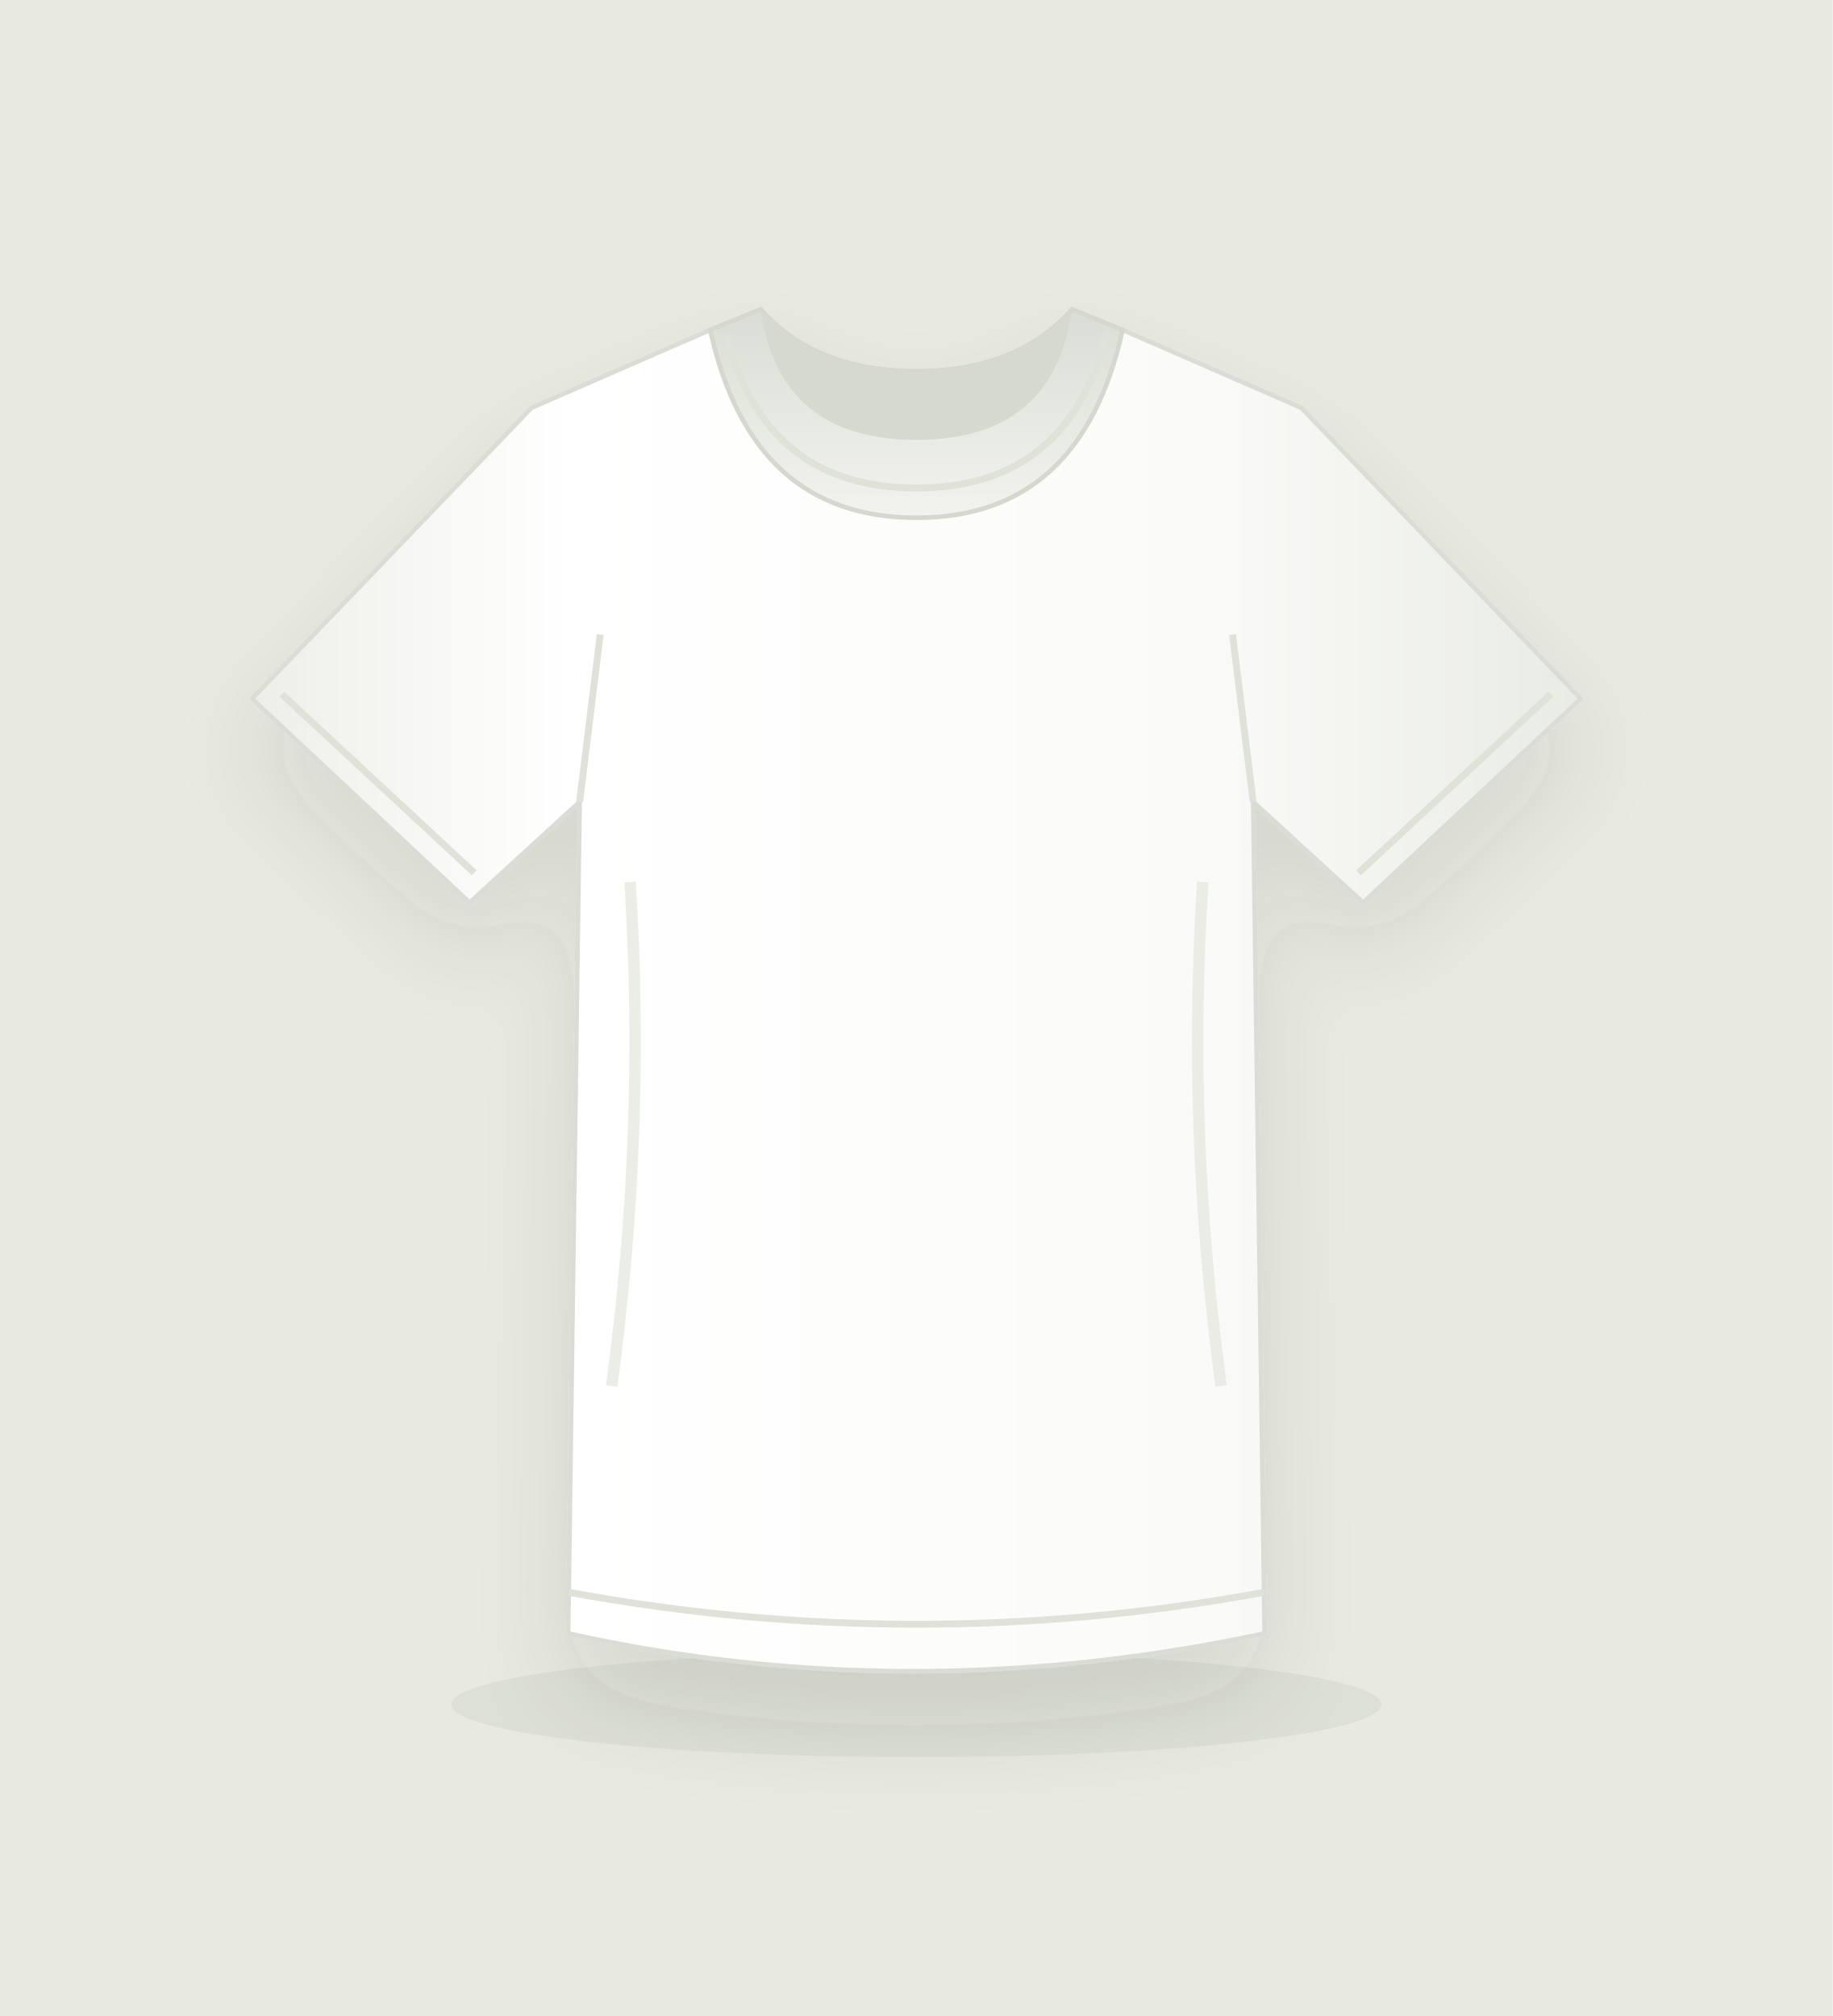
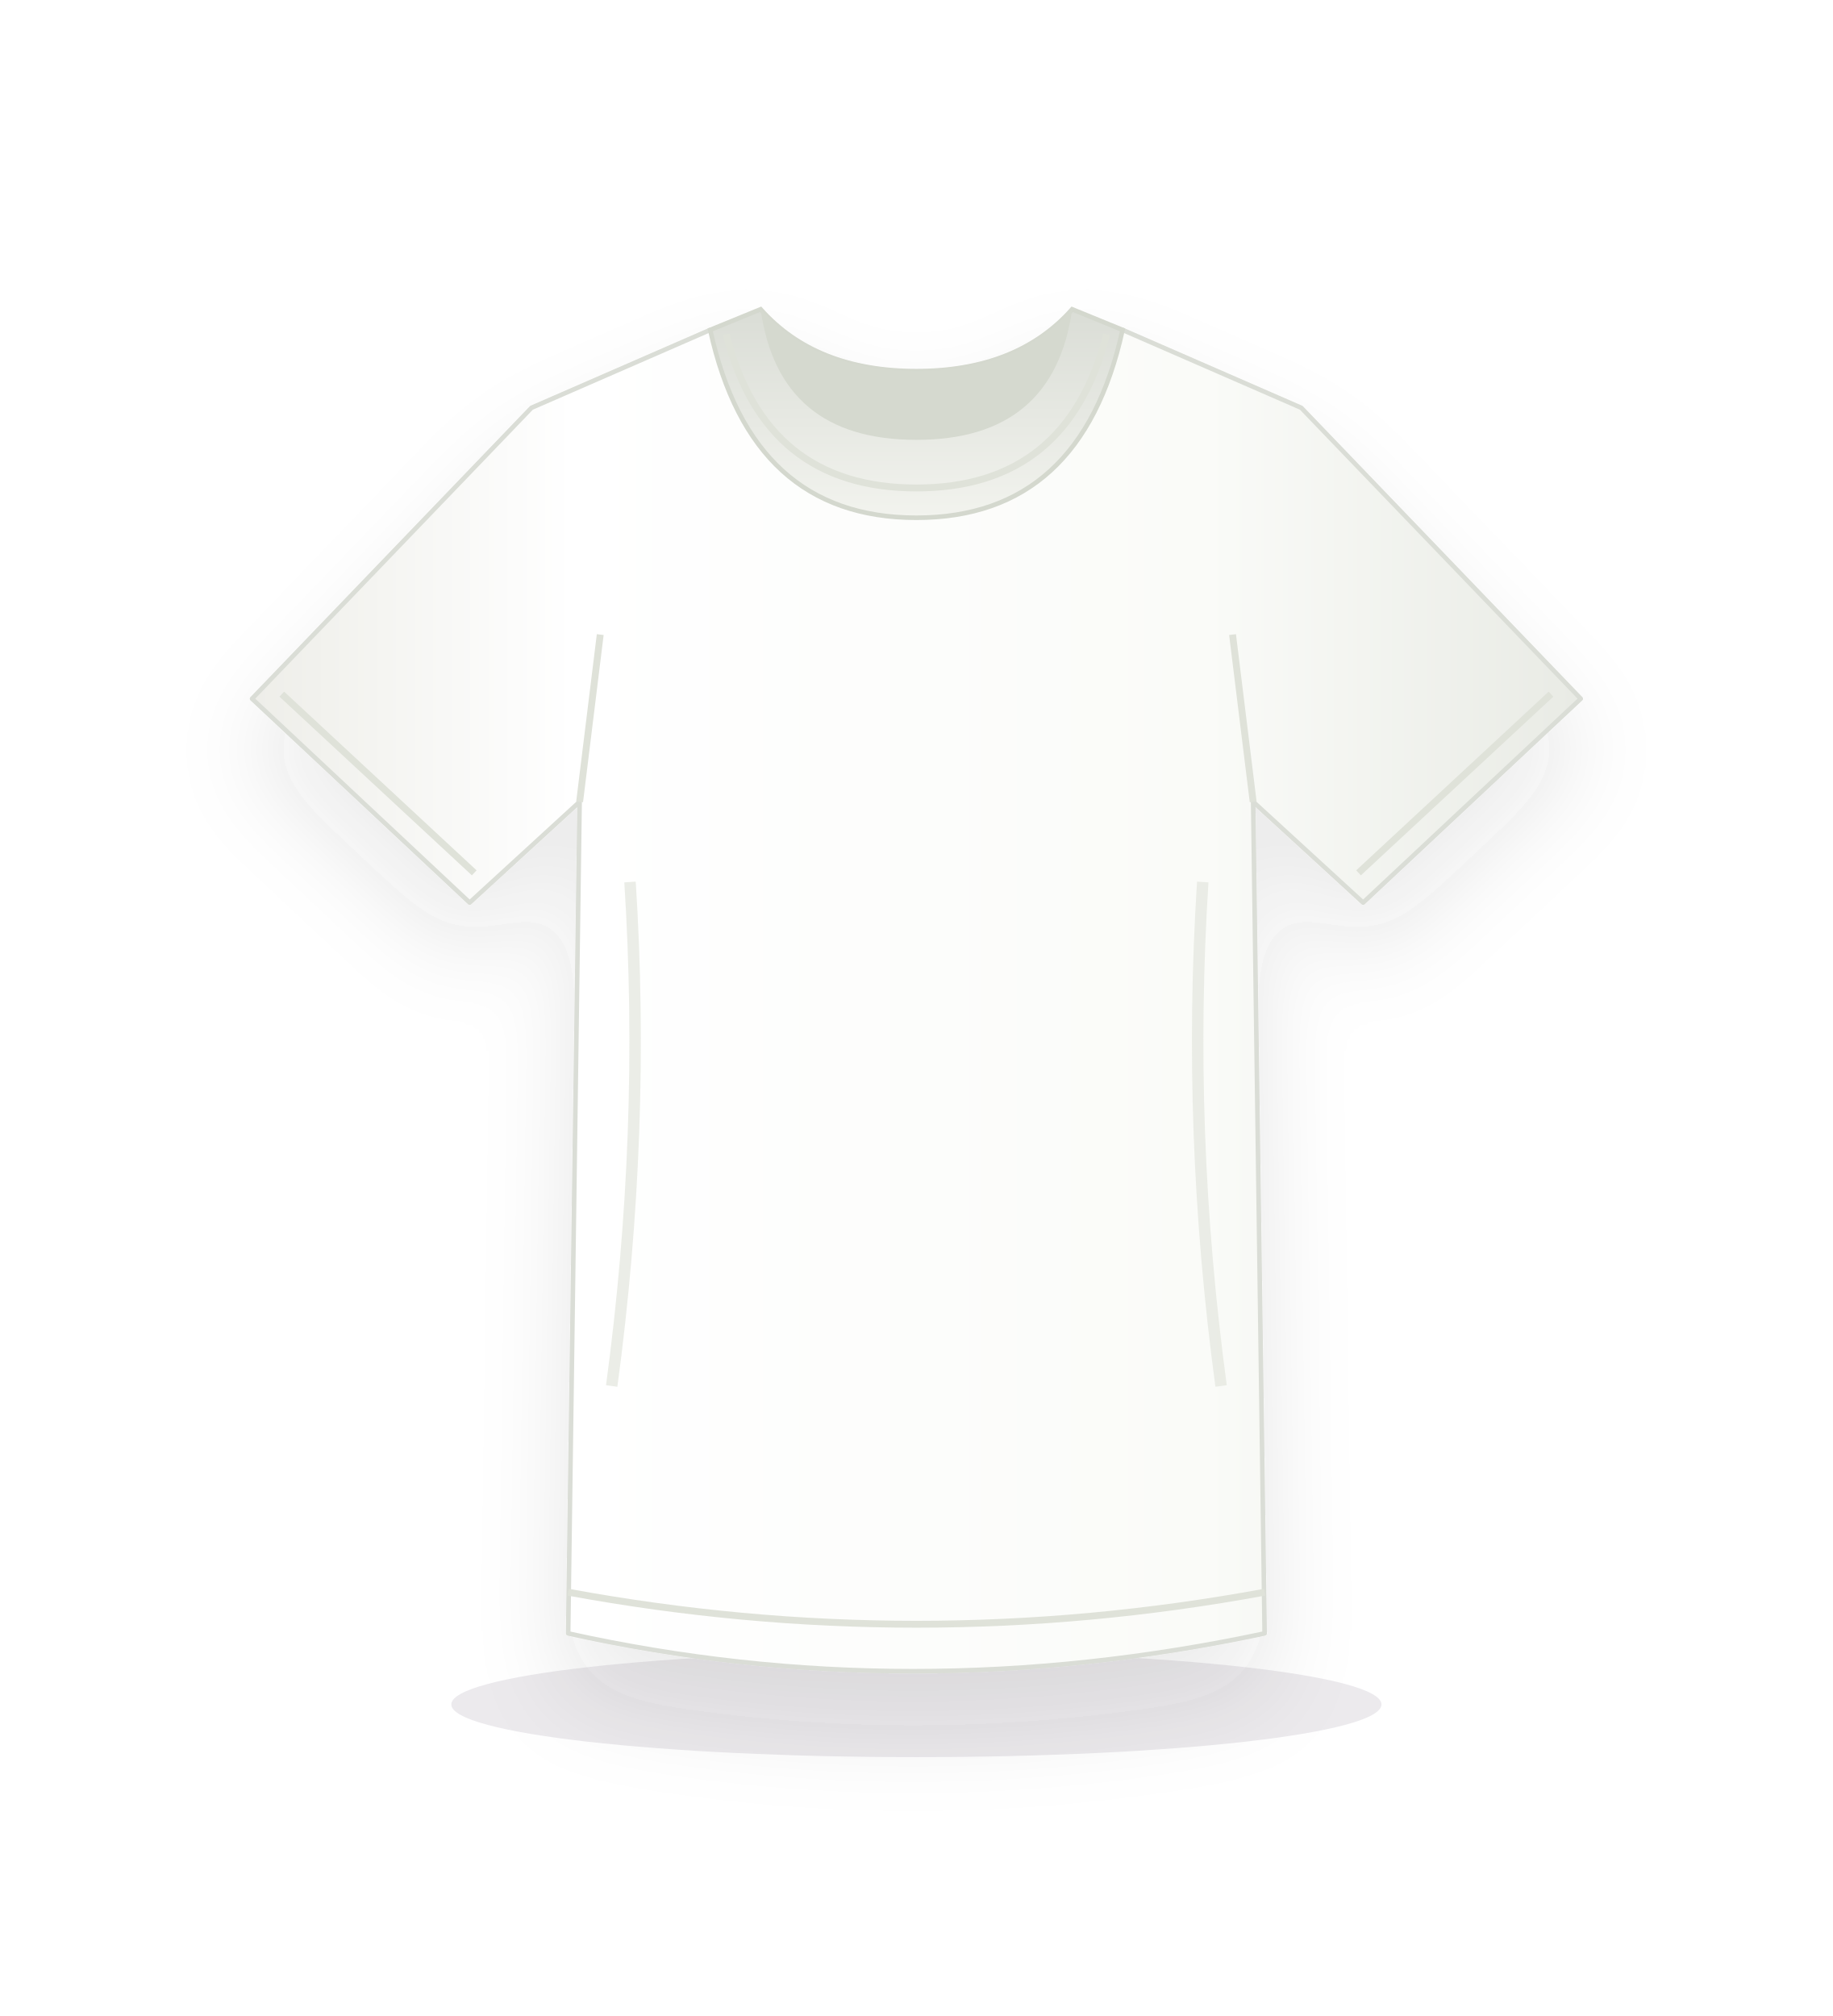
<svg xmlns="http://www.w3.org/2000/svg" viewBox="0 0 800 880" role="img" aria-labelledby="title description">
  <defs>
    <linearGradient id="fabric" x1="0" y1="0" x2="1" y2="0">
      <stop offset="0" stop-color="#eeeee9" />
      <stop offset=".24" stop-color="#fff" />
      <stop offset=".72" stop-color="#fafbf8" />
      <stop offset="1" stop-color="#e9ebe5" />
    </linearGradient>
    <linearGradient id="neck" x1="0" y1="0" x2="0" y2="1">
      <stop stop-color="#daddd6" />
      <stop offset="1" stop-color="#f2f3ee" />
    </linearGradient>
    <filter id="shadow" x="-30%" y="-20%" width="160%" height="160%">
      <feDropShadow dx="0" dy="23" stdDeviation="20" flood-color="#333b2e" flood-opacity=".10" />
    </filter>
  </defs>
-   <rect width="800" height="880" fill="#e8eae1" />
-   <ellipse cx="400" cy="744" rx="203" ry="23" fill="#d5d9cd" opacity=".6" />
+   <ellipse cx="400" cy="744" rx="203" ry="23" fill="#5b4b6a" opacity=".12" />
  <g filter="url(#shadow)">
    <path d="M310 144 232 178 110 305 205 394 253 350 248 713Q397 746 552 713L547 350 595 394 690 305 568 178 490 144Q454 185 400 185T310 144Z" fill="url(#fabric)" stroke="#daddd6" stroke-width="2" stroke-linejoin="round" />
    <path d="M310 144Q328 226 400 226T490 144L468 135Q444 162 400 162T332 135Z" fill="url(#neck)" stroke="#d4d8ce" stroke-width="2" />
    <path d="M332 135Q340 192 400 192T468 135Q444 162 400 162T332 135Z" fill="#d5d9cf" />
    <path d="M317 146Q334 213 400 213T483 146M253 350 262 277M547 350 538 277M248 695Q400 723 552 695M123 303 207 381M677 303 593 381" fill="none" stroke="#dfe2d9" stroke-width="3" />
    <path d="M275 385Q282 494 267 605M525 385Q518 494 533 605" fill="none" stroke="#e6e9e1" stroke-width="5" opacity=".8" />
  </g>
</svg>
